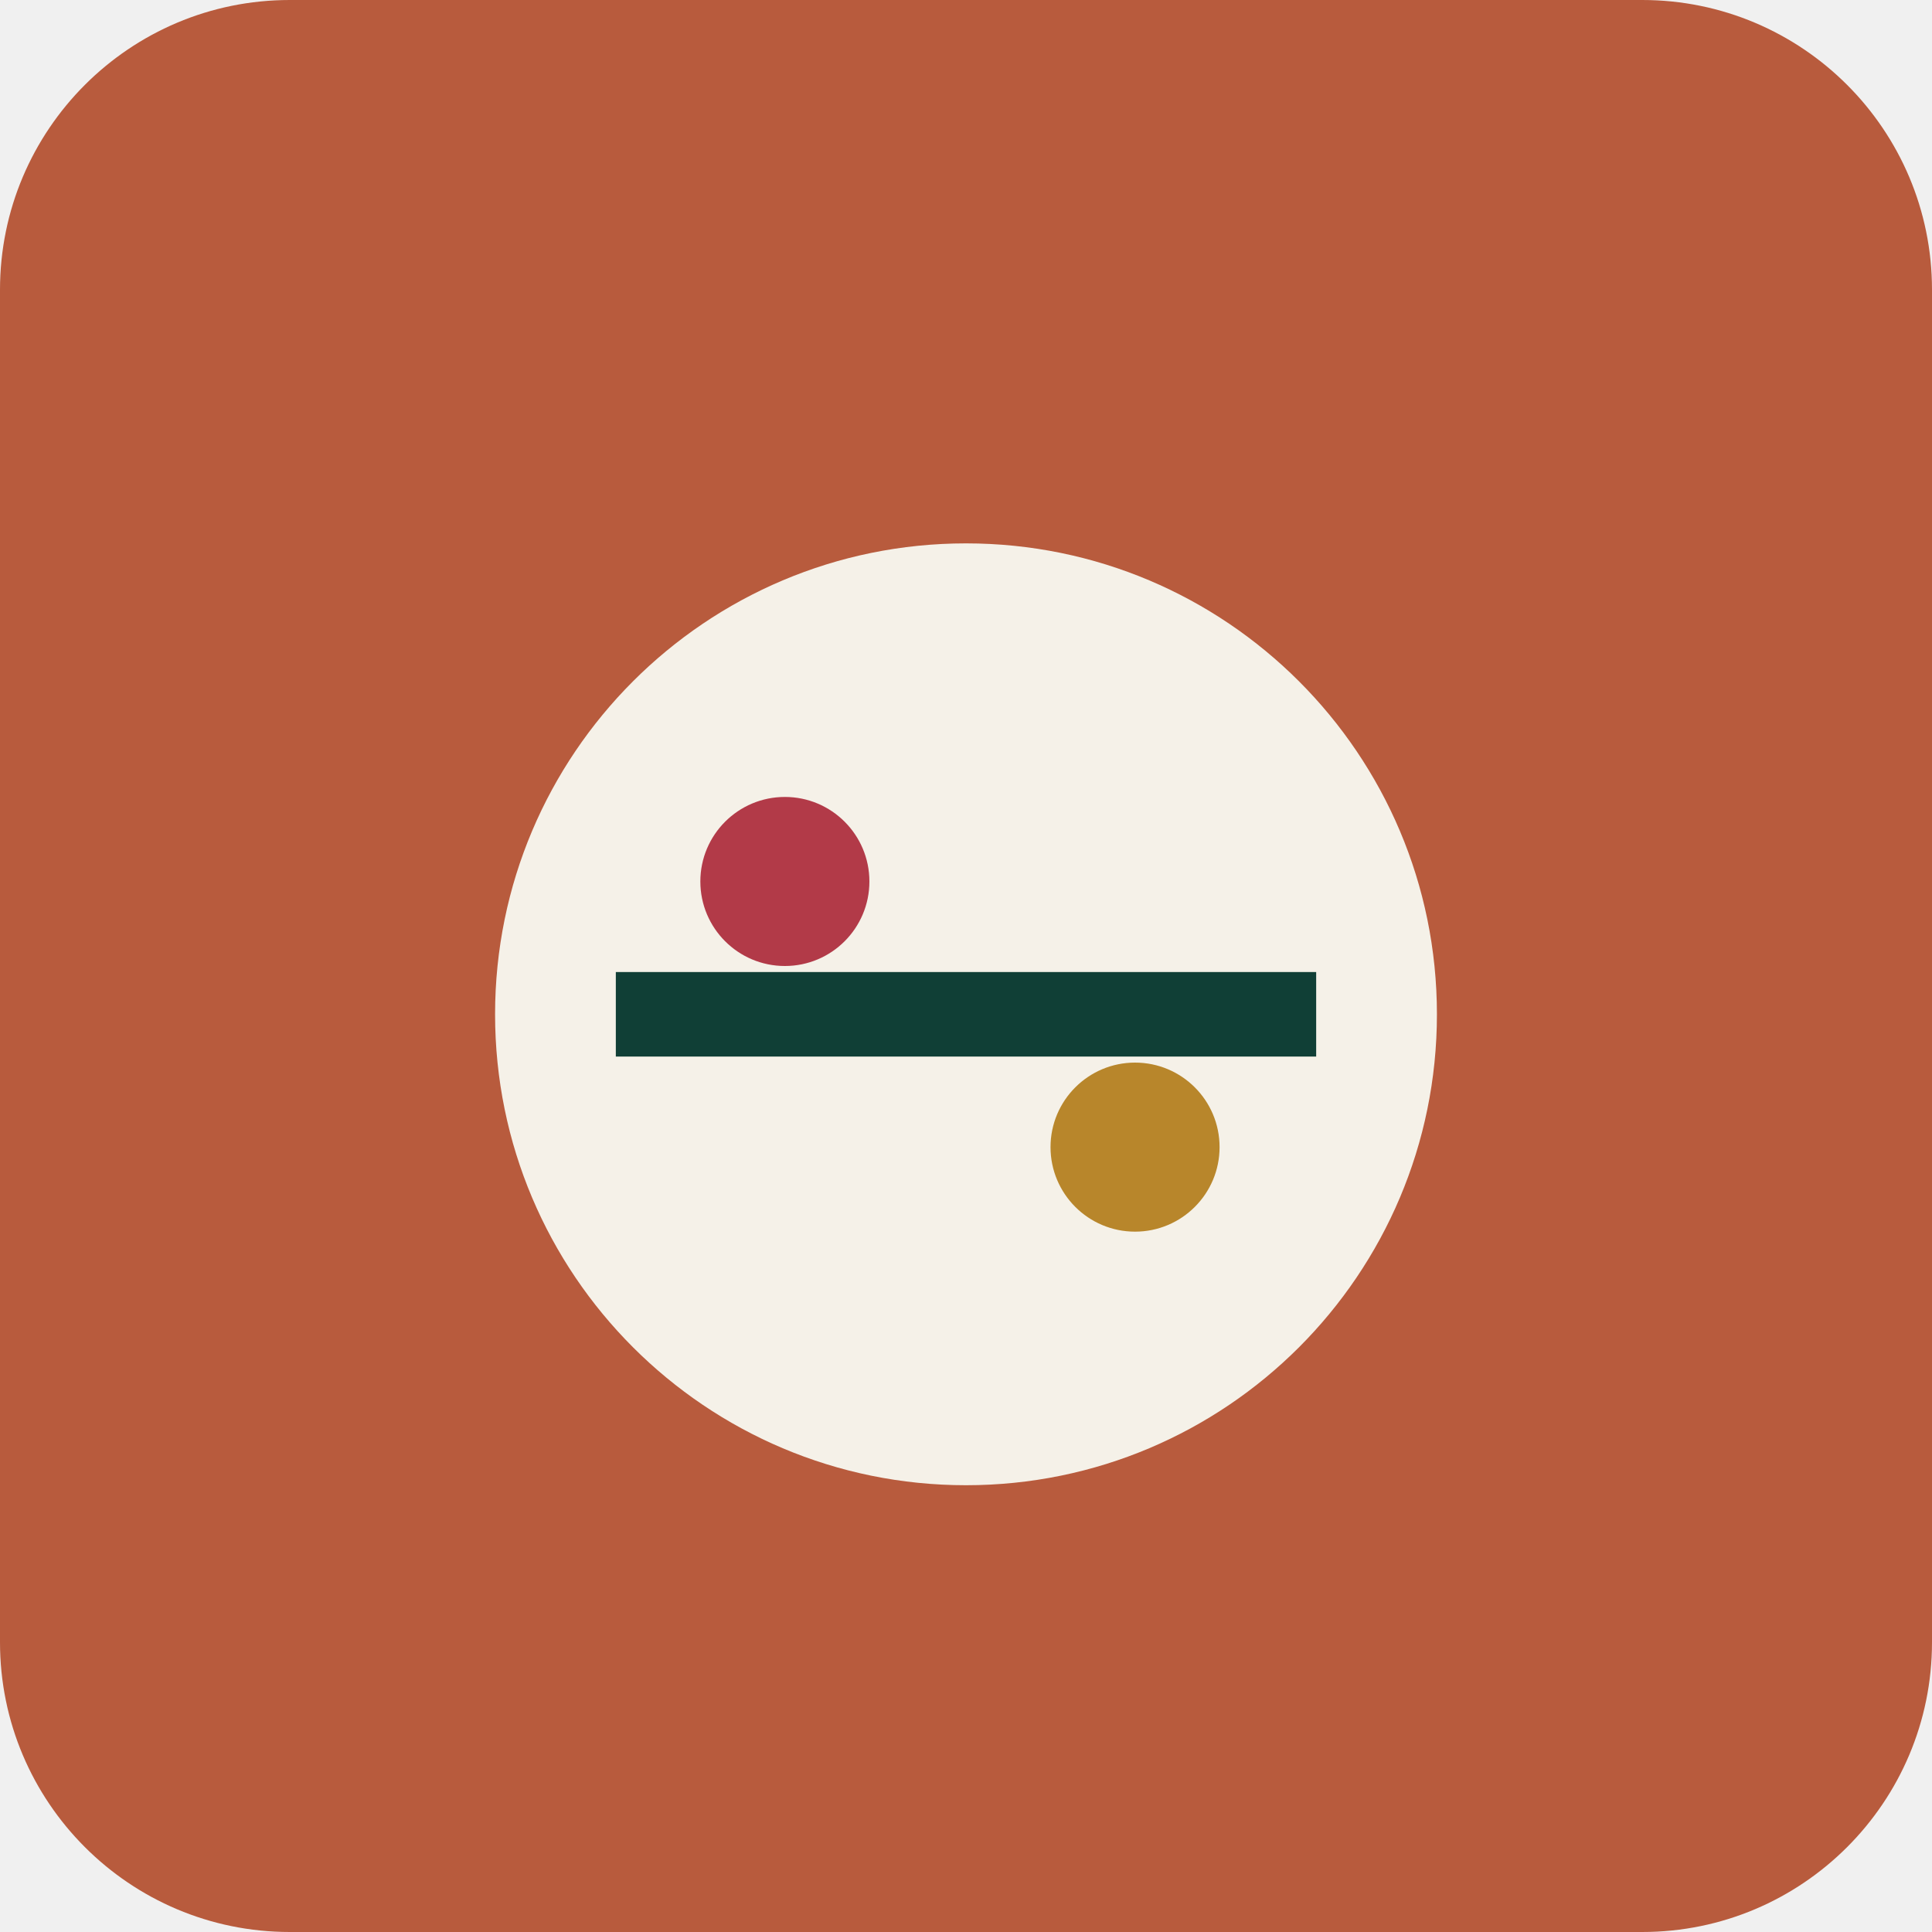
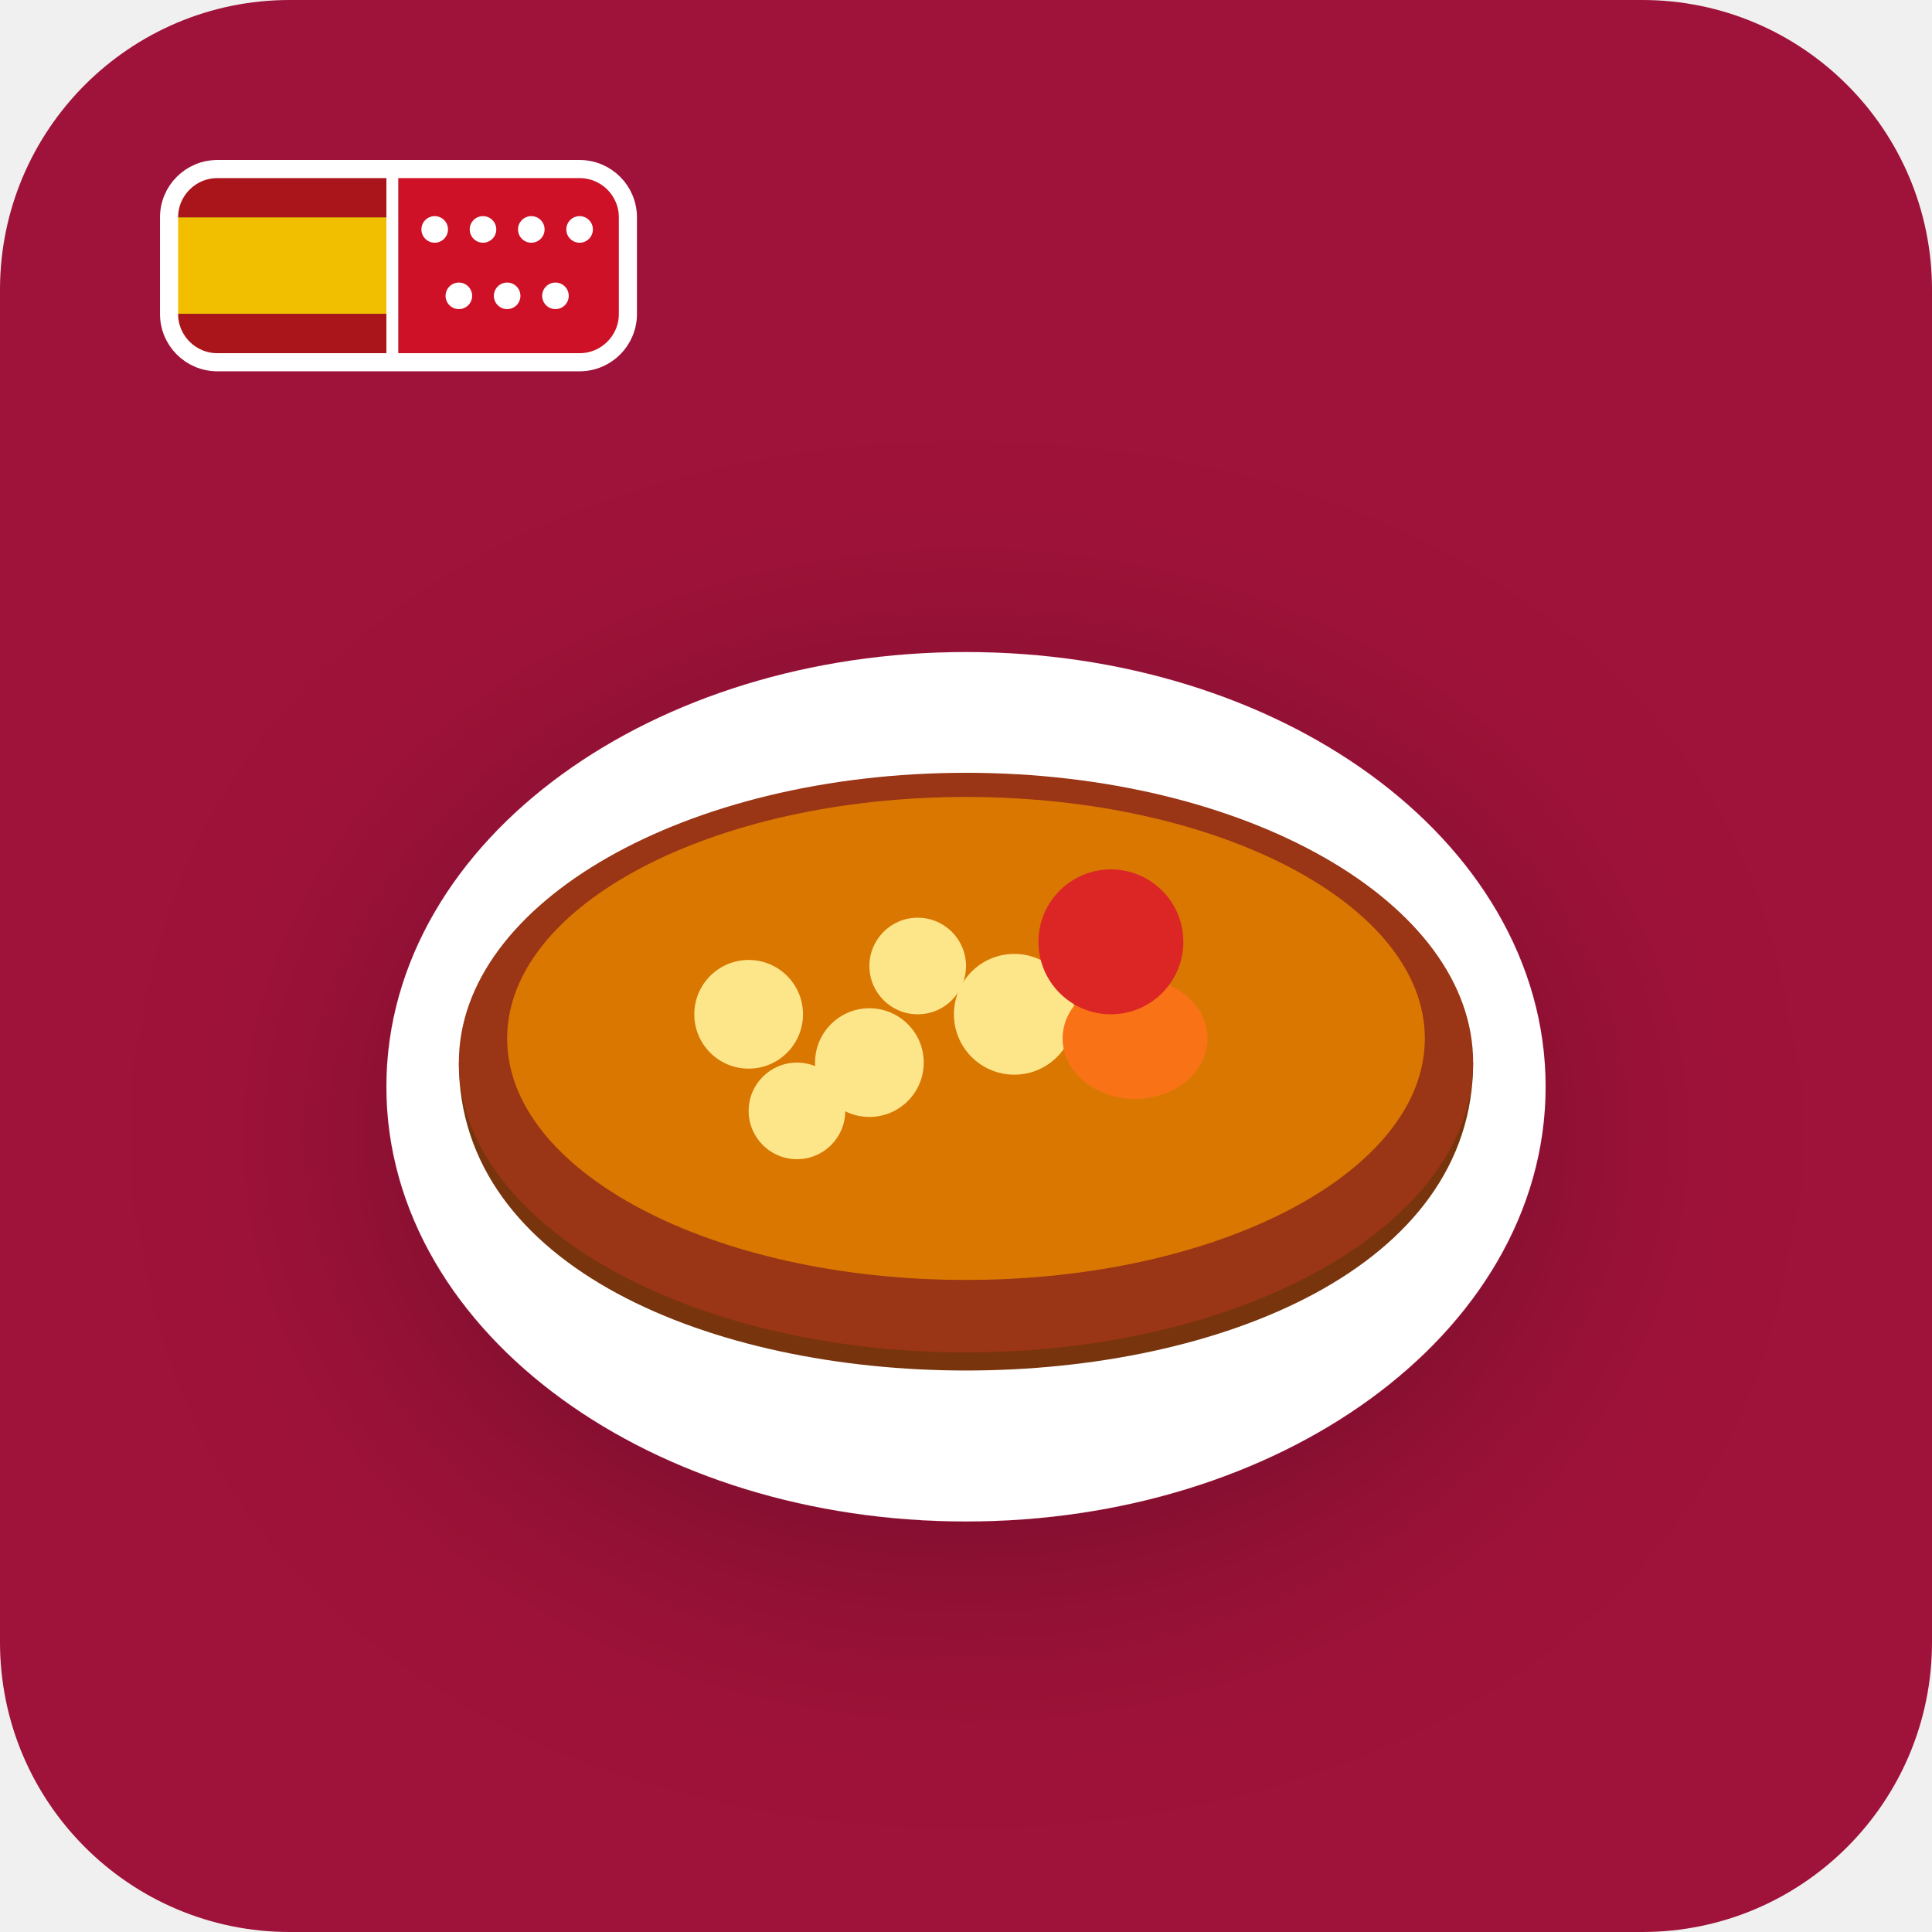
<svg xmlns="http://www.w3.org/2000/svg" viewBox="0 0 160 160" role="img" data-cuisine="madrilena">
-   <rect width="160" height="160" rx="24" fill="#B85B3D" />
-   <circle cx="80" cy="84" r="39" fill="#F5F1E8" />
-   <path d="M51 84h58" stroke="#103F36" stroke-width="7" />
-   <circle cx="65" cy="73" r="7" fill="#B23A48" />
-   <circle cx="94" cy="95" r="7" fill="#B8862B" />
+   <defs>
+     <clipPath id="flag-clip-es_md">
+       <rect width="38" height="16" rx="4" />
+     </clipPath>
+   </defs>
+   <rect width="160" height="160" rx="24" fill="#9F1239" />
+   <g filter="drop-shadow(0 4px 10px rgba(0,0,0,0.25))">
+     <ellipse cx="80" cy="90" rx="44" ry="32" fill="#FFFFFF" stroke="#FFFFFF" stroke-width="8" />
+     <path d="M38 88 C38 122 122 122 122 88 Z" fill="#78350F" />
+     <ellipse cx="80" cy="88" rx="42" ry="24" fill="#9A3412" />
+     <ellipse cx="80" cy="86" rx="38" ry="20" fill="#D97706" />
+     <circle cx="62" cy="84" r="4.5" fill="#FDE68A" />
+     <circle cx="72" cy="88" r="4.5" fill="#FDE68A" />
+     <circle cx="84" cy="84" r="5" fill="#FDE68A" />
+     <circle cx="76" cy="80" r="4" fill="#FDE68A" />
+     <circle cx="66" cy="92" r="4" fill="#FDE68A" />
+     <ellipse cx="94" cy="86" rx="6" ry="5" fill="#F97316" />
+     <circle cx="92" cy="78" r="6" fill="#DC2626" />
+   </g>
+   <g class="flag-badge" transform="translate(14,14)">
+     <rect width="38" height="16" rx="4" fill="#0F172A" opacity="0.6" />
+     <g clip-path="url(#flag-clip-es_md)">
+       <rect x="0" y="0" width="18" height="4" fill="#AA151B" />
+       <rect x="0" y="4" width="18" height="8" fill="#F1BF00" />
+       <rect x="0" y="12" width="18" height="4" fill="#AA151B" />
+       <line x1="18.5" y1="0" x2="18.5" y2="16" stroke="#FFFFFF" stroke-width="1" />
+       <rect x="19" y="0" width="19" height="16" fill="#CE1126" />
+       <g fill="#FFFFFF">
+         <circle cx="22" cy="5" r="1.1" />
+         <circle cx="26" cy="5" r="1.1" />
+         <circle cx="30" cy="5" r="1.1" />
+         <circle cx="34" cy="5" r="1.1" />
+         <circle cx="24" cy="10.5" r="1.1" />
+         <circle cx="28" cy="10.5" r="1.1" />
+         <circle cx="32" cy="10.5" r="1.1" />
+       </g>
+     </g>
+     <rect width="38" height="16" rx="4" fill="none" stroke="#FFFFFF" stroke-width="1.5" />
+   </g>
</svg>
